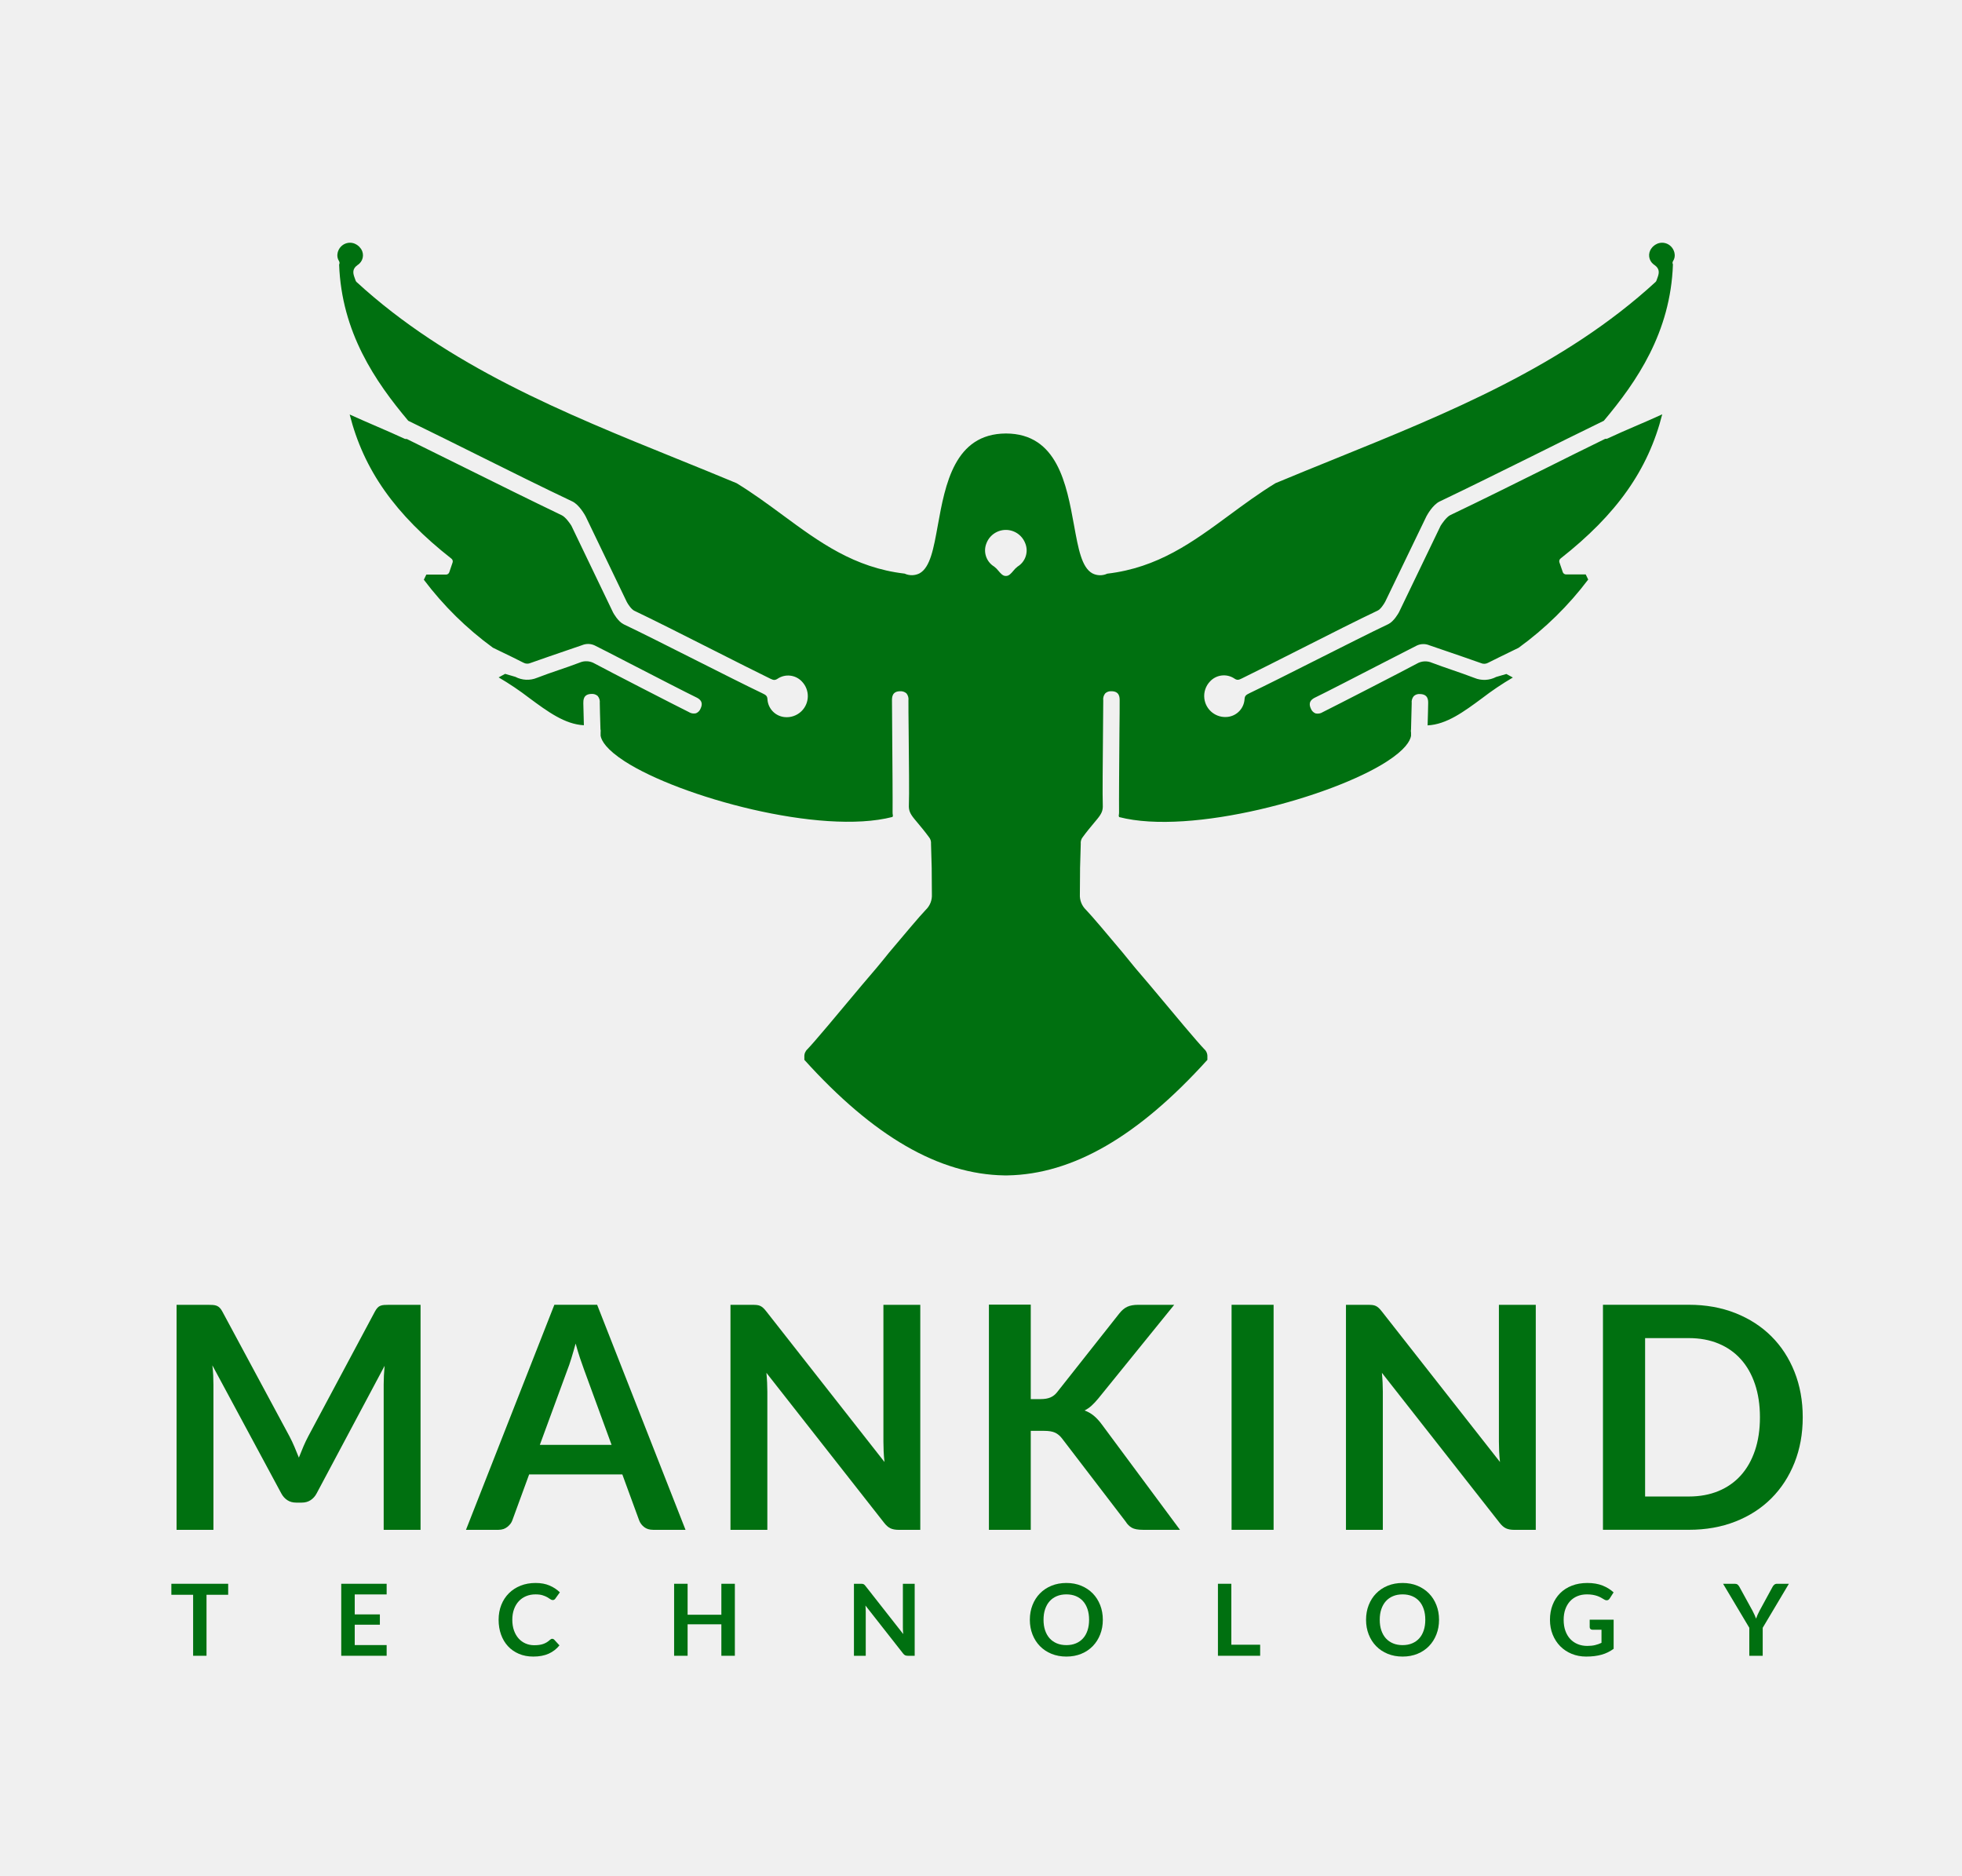
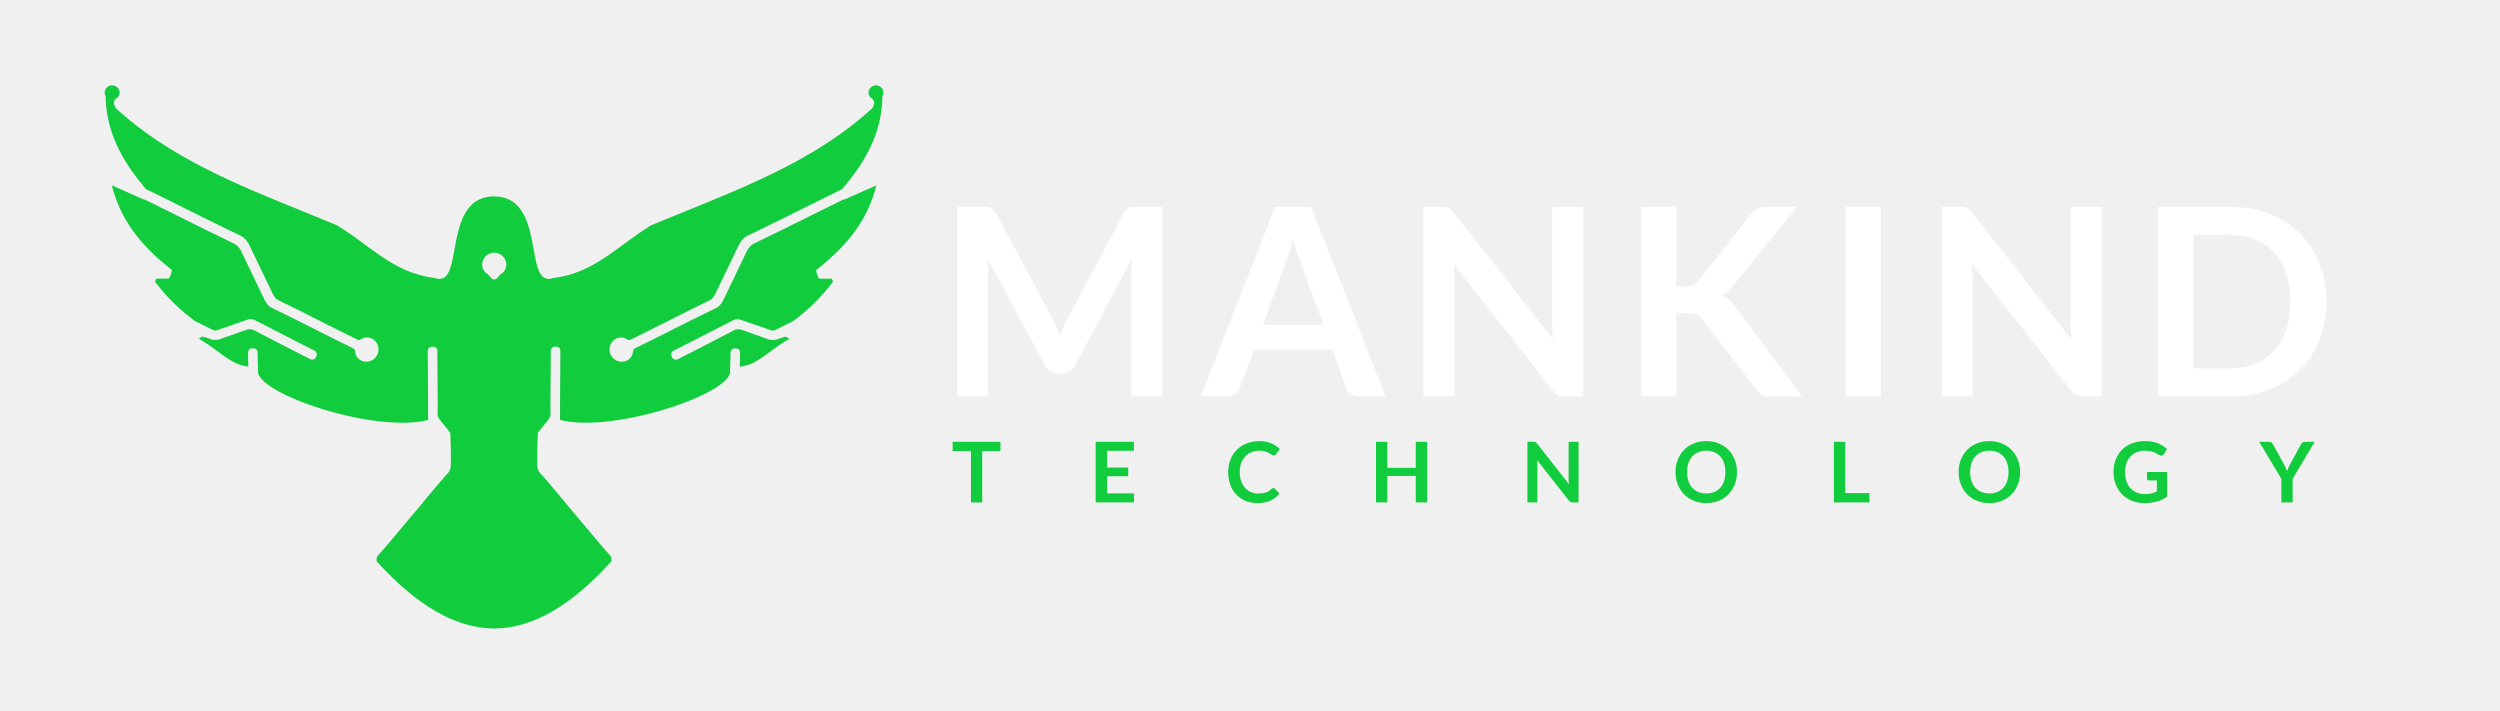
- <svg xmlns="http://www.w3.org/2000/svg" id="Capa_1" version="1.1" viewBox="0 0 788.16 753.23">
+ <svg xmlns="http://www.w3.org/2000/svg" id="Capa_1" version="1.1" viewBox="0 0 1192.66 338.82">
  <defs>
    <style>
      .st0 {
-         fill: #007010;
+         isolation: isolate;
      }

      .st1 {
-         isolation: isolate;
+         fill: #fff;
+       }
+ 
+       .st2 {
+         fill: #11cc3d;
      }
    </style>
  </defs>
-   <path class="st0" d="M667.74,166.41c-3.67,1.69-7.38,3.29-11,4.84s-7.38,3.19-11,4.89c-.28.13-.59.16-.89.1-7.91,3.87-16,7.87-24,11.88-12.65,6.29-25.74,12.8-38.23,18.76-1.52.73-3.34,3.35-3.91,4.3l-16.71,34.7c-.23.43-2.06,3.73-4.33,4.81-6.95,3.3-18.09,8.92-28.86,14.35-10.45,5.27-20.32,10.24-26.86,13.37-1.47.7-1.91,1.11-2,2.42-.24,3.67-3.06,6.66-6.72,7.1-4.64.57-8.86-2.73-9.43-7.37-.31-2.56.55-5.11,2.36-6.95,2.54-2.67,6.64-3.13,9.71-1.08h0c1.06.71,1.66.63,2.91,0,5.67-2.77,14.19-7.07,23.21-11.63,11.81-6,24-12.14,31.48-15.68,1.1-.52,2.42-2.48,3-3.58l16.53-34.24c.27-.52,2.55-4.69,5.36-6,12-5.72,24.59-12,36.76-18,9.61-4.79,19.56-9.74,29.16-14.4,13.23-15.73,26.82-35.48,27.76-62.82-.24-.42-.22-.95.07-1.35.61-.95.81-2.12.55-3.22-.28-1.35-1.08-2.54-2.23-3.3-1.1-.72-2.45-.98-3.74-.72-1.32.28-2.49,1.05-3.27,2.15-1.55,2.01-1.17,4.89.84,6.44.12.09.24.17.36.25,2.08,1.45,1.9,3.09,1.38,4.64-.12.36-.25.72-.38,1.07l-.21.57c-.07.22-.2.41-.37.56-36.78,33.76-83.52,52.69-128.72,71-7.87,3.19-16,6.48-23.95,9.8-6.54,4-12.59,8.45-18.44,12.76-14.79,10.9-28.76,21.19-49.14,23.58-1.91.89-4.13.84-6-.14-4.27-2.39-5.62-9.86-7.34-19.32-3-16.38-6.66-36.78-27.31-36.84h-.06c-20.68.1-24.37,20.47-27.34,36.84-1.71,9.46-3.06,16.93-7.33,19.32-1.88.96-4.09,1-6,.12-20.3-2.37-34.27-12.66-49.06-23.56-5.85-4.31-11.9-8.76-18.45-12.76-7.94-3.32-16.07-6.61-23.94-9.8-45.21-18.3-91.94-37.23-128.72-71-.17-.15-.3-.34-.37-.56l-.21-.57c-.13-.36-.26-.71-.38-1.07-.52-1.55-.7-3.19,1.38-4.64,2.15-1.35,2.8-4.18,1.45-6.33-.08-.13-.16-.25-.25-.36-.78-1.1-1.95-1.87-3.27-2.15-1.29-.26-2.64,0-3.74.72-1.15.76-1.95,1.94-2.23,3.29-.26,1.11-.06,2.28.55,3.24.28.43.3.97.06,1.42,1,27.26,14.53,47,27.77,62.74,9.6,4.66,19.54,9.61,29.16,14.4,12.17,6.05,24.76,12.32,36.75,18,2.82,1.35,5.09,5.52,5.35,6l16.52,34.34c.56,1.07,1.88,3,3,3.55,7.46,3.54,19.67,9.71,31.48,15.68,9,4.56,17.54,8.86,23.21,11.63,1.25.61,1.85.69,2.91,0,3.07-2.05,7.17-1.59,9.71,1.08,3.27,3.34,3.22,8.69-.12,11.96-1.84,1.8-4.4,2.67-6.95,2.36-3.66-.44-6.48-3.43-6.72-7.1-.07-1.31-.51-1.72-2-2.42-6.54-3.13-16.41-8.1-26.86-13.37-10.77-5.43-21.91-11.05-28.86-14.35-2.27-1.08-4.1-4.38-4.3-4.76l-16.75-34.86c-.51-.84-2.33-3.46-3.86-4.19-12.48-6-25.56-12.46-38.21-18.75-8.08-4-16.13-8-24.05-11.89-.3.06-.61.03-.89-.1-3.67-1.7-7.42-3.32-11.05-4.89s-7.3-3.15-11-4.84c5.65,22.3,18.28,40.17,40.89,57.91.46.37.64.98.45,1.54l-1.33,3.91c-.19.56-.72.94-1.31.94h-7.91l-1,2.06c7.85,10.42,17.2,19.62,27.74,27.3l3,1.46c3.21,1.55,6.24,3,9.29,4.57.89.49,1.97.52,2.89.09,4.92-1.75,9.93-3.46,14.78-5.12l5.84-2c1.65-.7,3.52-.66,5.13.11,2.19,1.1,7.91,4,14.44,7.4,10.1,5.21,22.67,11.68,26.14,13.35,1.09.52,3.35,1.61,1.92,4.6-.33.85-.99,1.53-1.84,1.88-1.01.24-2.07.05-2.94-.52-4.58-2.25-32.93-16.83-37.78-19.46-1.86-1.09-4.13-1.22-6.1-.34-2.69,1-5.44,2-8.1,2.88-2.94,1-6,2.05-8.92,3.19-2.83,1.18-6.03,1.03-8.74-.39-1.49-.41-2.84-.8-4.1-1.19l-2.6,1.42c4.29,2.51,8.42,5.29,12.36,8.32,7.32,5.41,14.26,10.53,21.88,10.9-.1-4-.18-7.21-.22-8.79,0-1.2-.07-3.71,3.24-3.79.91-.08,1.81.21,2.51.8.67.79.98,1.82.86,2.85,0,1.6.13,5.59.27,10.51.11.39.13.81.06,1.21v1.43c.36,2.07,2.35,5.52,9.67,10.26,22.08,14.28,78.74,29.82,107.6,22.35l.16-.55h0c-.1-.43-.15-.86-.14-1.3.06-4.21-.06-20.3-.15-32-.05-5.89-.08-10.83-.09-12.91,0-1.21,0-3.72,3.3-3.73.91-.05,1.81.25,2.5.84.66.8.95,1.84.81,2.87,0,1.82,0,6.86.09,12.7.12,11.46.26,25.71.09,29.18-.1,2.25.39,3.5,2.29,5.81l1.2,1.44c1.41,1.69,3,3.6,4.46,5.6.71.8,1.05,1.86.94,2.93.14,5.75.23,9,.28,9.75v.7c0,.85,0,3.12.07,9.77.13,2.33-.78,4.61-2.47,6.22-2.26,2.32-9,10.36-14.69,17.11-3.1,3.9-6.69,8.19-10.94,13.1-10.34,12.39-19.14,22.9-21.88,25.74-.86.78-1.32,1.9-1.25,3.05v1.24c27.81,30.78,54.1,46,80.35,46.41h1.23c26.22-.45,52.5-15.63,80.32-46.41v-1.24c.07-1.15-.38-2.28-1.24-3.05-2.74-2.83-11.17-12.9-21.9-25.76-4.24-4.89-7.82-9.18-10.95-13.11-5.63-6.72-12.4-14.76-14.66-17.08-1.7-1.62-2.6-3.9-2.47-6.24.06-6.6.07-8.89.07-9.74v-.71c.05-.71.14-4,.28-9.75-.12-1.06.21-2.12.91-2.93,1.46-2,3.05-3.91,4.46-5.6l1.2-1.44c1.9-2.31,2.39-3.56,2.28-5.81-.16-3.47,0-17.72.09-29.18.06-5.84.11-10.88.1-12.7-.14-1.03.15-2.07.81-2.87.67-.61,1.57-.91,2.47-.84h0c3.31,0,3.31,2.52,3.31,3.73,0,2.07,0,7-.09,12.81-.09,11.78-.21,27.92-.15,32.15,0,.44-.04.87-.14,1.3h0c.06.17.11.37.17.55,28.85,7.47,85.52-8.07,107.6-22.35,7.32-4.74,9.3-8.19,9.66-10.26v-1.31c-.1-.44-.1-.89,0-1.33.14-4.92.25-8.91.27-10.51-.13-1.03.18-2.06.86-2.85.69-.61,1.6-.9,2.51-.8,3.31.08,3.26,2.59,3.24,3.79,0,1.58-.12,4.78-.22,8.79,7.62-.36,14.56-5.49,21.88-10.9,3.94-3.03,8.07-5.81,12.36-8.32l-2.6-1.42c-1.26.39-2.61.78-4.1,1.19-2.71,1.42-5.91,1.57-8.74.39-2.94-1.14-6-2.18-8.92-3.19-2.66-.92-5.41-1.86-8.1-2.88-1.97-.88-4.24-.75-6.1.34-4.84,2.63-33.2,17.2-37.78,19.46-.87.57-1.93.76-2.94.52-.85-.35-1.51-1.03-1.84-1.88-1.43-3,.83-4.08,1.91-4.6,3.48-1.67,16.05-8.14,26.15-13.35,6.53-3.36,12.25-6.3,14.44-7.4,1.61-.77,3.48-.81,5.12-.11l5.85,2c4.85,1.66,9.86,3.37,14.78,5.12.92.43,2,.4,2.89-.09,3.05-1.55,6.08-3,9.28-4.57l3-1.46c10.63-7.7,20.06-16.94,27.97-27.42l-1-2.06h-7.91c-.59,0-1.12-.38-1.31-.94l-1.34-3.91c-.19-.56,0-1.18.46-1.54,22.57-17.74,35.19-35.61,40.84-57.91ZM408.79,227.55c-.65.49-1.22,1.07-1.72,1.71-.9,1.06-1.75,2.07-2.92,2.07h-.15c-1.17,0-2-1-2.92-2.07-.5-.65-1.08-1.22-1.73-1.71-3.14-1.92-4.46-5.82-3.12-9.25,1.59-4.32,6.38-6.54,10.7-4.96,2.3.84,4.11,2.66,4.96,4.96,1.35,3.43.04,7.33-3.1,9.25Z" />
-   <g class="st1">
-     <path class="st0" d="M118.28,581.1c.6,1.44,1.2,2.89,1.78,4.34.58-1.5,1.19-2.98,1.81-4.44.62-1.46,1.29-2.85,2-4.19l26.75-50.06c.33-.62.68-1.12,1.03-1.5.35-.38.75-.65,1.19-.81.44-.17.93-.27,1.47-.31.54-.04,1.19-.06,1.94-.06h12.69v90.38h-14.81v-58.38c0-1.08.03-2.27.09-3.56.06-1.29.16-2.6.28-3.94l-27.31,51.25c-.62,1.17-1.44,2.07-2.44,2.72-1,.65-2.17.97-3.5.97h-2.31c-1.33,0-2.5-.32-3.5-.97-1-.65-1.81-1.55-2.44-2.72l-27.69-51.44c.17,1.38.28,2.72.34,4.03s.09,2.53.09,3.66v58.38h-14.81v-90.38h12.69c.75,0,1.4.02,1.94.06.54.04,1.03.15,1.47.31.44.17.84.44,1.22.81s.73.88,1.06,1.5l27,50.19c.71,1.33,1.36,2.72,1.97,4.16Z" />
-     <path class="st0" d="M275.37,614.44h-13c-1.46,0-2.66-.36-3.59-1.09-.94-.73-1.62-1.63-2.03-2.72l-6.75-18.44h-37.44l-6.75,18.44c-.33.96-.99,1.83-1.97,2.62-.98.79-2.18,1.19-3.59,1.19h-13.06l35.5-90.38h17.19l35.5,90.38ZM216.87,580.32h28.81l-11-30.06c-.5-1.33-1.05-2.91-1.66-4.72-.6-1.81-1.2-3.78-1.78-5.91-.58,2.12-1.16,4.1-1.72,5.94-.56,1.83-1.12,3.44-1.66,4.81l-11,29.94Z" />
-     <path class="st0" d="M304.12,524.16c.5.06.95.19,1.34.38.4.19.78.46,1.16.81.38.35.79.82,1.25,1.41l47.44,60.44c-.17-1.46-.28-2.88-.34-4.28-.06-1.4-.09-2.7-.09-3.91v-54.94h14.81v90.38h-8.69c-1.33,0-2.44-.21-3.31-.62-.88-.42-1.73-1.17-2.56-2.25l-47.25-60.19c.12,1.33.22,2.66.28,3.97s.09,2.51.09,3.59v55.5h-14.81v-90.38h8.81c.75,0,1.38.03,1.88.09Z" />
-     <path class="st0" d="M414.06,561.94h3.94c1.58,0,2.9-.22,3.94-.66,1.04-.44,1.94-1.13,2.69-2.09l24.94-31.56c1.04-1.33,2.13-2.26,3.28-2.78,1.15-.52,2.59-.78,4.34-.78h14.5l-30.44,37.56c-.96,1.17-1.88,2.15-2.75,2.94-.88.79-1.81,1.44-2.81,1.94,1.38.5,2.61,1.21,3.72,2.12,1.1.92,2.18,2.08,3.22,3.5l31.38,42.31h-14.88c-2,0-3.49-.28-4.47-.84-.98-.56-1.8-1.38-2.47-2.47l-25.56-33.38c-.83-1.08-1.77-1.86-2.81-2.34-1.04-.48-2.52-.72-4.44-.72h-5.31v39.75h-16.81v-90.44h16.81v37.94Z" />
-     <path class="st0" d="M511.62,614.44h-16.88v-90.38h16.88v90.38Z" />
-     <path class="st0" d="M551.37,524.16c.5.06.95.19,1.34.38.4.19.78.46,1.16.81.38.35.79.82,1.25,1.41l47.44,60.44c-.17-1.46-.28-2.88-.34-4.28-.06-1.4-.09-2.7-.09-3.91v-54.94h14.81v90.38h-8.69c-1.33,0-2.44-.21-3.31-.62-.88-.42-1.73-1.17-2.56-2.25l-47.25-60.19c.12,1.33.22,2.66.28,3.97s.09,2.51.09,3.59v55.5h-14.81v-90.38h8.81c.75,0,1.38.03,1.88.09Z" />
-     <path class="st0" d="M724.18,569.25c0,6.62-1.1,12.71-3.31,18.25-2.21,5.54-5.31,10.31-9.31,14.31s-8.81,7.1-14.44,9.31c-5.62,2.21-11.85,3.31-18.69,3.31h-34.5v-90.38h34.5c6.83,0,13.06,1.12,18.69,3.34,5.62,2.23,10.44,5.33,14.44,9.31,4,3.98,7.1,8.74,9.31,14.28,2.21,5.54,3.31,11.62,3.31,18.25ZM706.99,569.25c0-4.96-.67-9.41-2-13.34-1.33-3.94-3.23-7.27-5.69-10-2.46-2.73-5.45-4.82-8.97-6.28-3.52-1.46-7.49-2.19-11.91-2.19h-17.56v63.62h17.56c4.42,0,8.38-.73,11.91-2.19,3.52-1.46,6.51-3.55,8.97-6.28,2.46-2.73,4.35-6.06,5.69-10,1.33-3.94,2-8.38,2-13.34Z" />
+   <path class="st2" d="M418.09,88.43c-2.54,1.17-5.1,2.28-7.59,3.35s-5.11,2.21-7.64,3.38c-.19.09-.4.11-.61.07-5.48,2.68-11.05,5.45-16.63,8.22-8.76,4.35-17.81,8.85-26.45,13-1.11.79-2.03,1.81-2.7,3l-11.53,24c-.16.3-1.43,2.58-3,3.33-4.8,2.28-12.51,6.17-20,9.92-7.23,3.65-14.06,7.09-18.58,9.26-1,.48-1.32.76-1.37,1.67-.17,2.54-2.12,4.6-4.65,4.91-3.21.39-6.12-1.89-6.52-5.1-.22-1.77.38-3.53,1.63-4.8,1.76-1.85,4.59-2.17,6.72-.76h0c.59.46,1.41.46,2,0,3.93-1.91,9.82-4.89,16.06-8,8.17-4.13,16.62-8.4,21.77-10.85.89-.64,1.6-1.49,2.08-2.48l11.4-23.69c.19-.36,1.77-3.25,3.71-4.18,8.3-4,17-8.29,25.42-12.48,6.66-3.31,13.53-6.74,20.18-10,9.21-10.91,18.6-24.58,19.21-43.48-.18-.29-.18-.65,0-.94.42-.66.56-1.47.38-2.23-.19-.94-.75-1.75-1.55-2.28-.76-.5-1.69-.68-2.58-.5-.92.19-1.73.72-2.27,1.49-1.07,1.39-.81,3.38.58,4.45.08.06.16.12.25.17,1.13.64,1.57,2.04,1,3.21-.08.26-.17.5-.27.75l-.14.39c-.05.15-.14.28-.25.39-25.44,23.35-57.77,36.44-89,49.1-5.44,2.21-11.07,4.49-16.57,6.78-4.53,2.77-8.71,5.85-12.76,8.83-10.23,7.54-19.89,14.65-34,16.31-1.32.61-2.84.57-4.13-.09-2.95-1.66-3.88-6.83-5.07-13.37-2-11.33-4.61-25.44-18.89-25.49h-.05c-14.3.08-16.85,14.17-18.9,25.49-1.19,6.54-2.12,11.71-5.08,13.37-1.31.67-2.85.7-4.18.08-14-1.65-23.71-8.76-33.94-16.3-4-3-8.23-6.06-12.76-8.83-5.49-2.29-11.12-4.57-16.56-6.78-31.26-12.66-63.58-25.72-89.02-49.1-.11-.11-.2-.24-.25-.39l-.15-.39c-.09-.25-.18-.49-.26-.75-.57-1.17-.13-2.57,1-3.21,1.48-.91,1.94-2.85,1.03-4.33-.06-.1-.13-.19-.2-.29-.54-.77-1.34-1.3-2.26-1.49-.9-.18-1.83,0-2.59.5-.8.52-1.36,1.34-1.56,2.28-.18.76-.04,1.57.38,2.23.18.31.18.69,0,1,.66,18.85,10.06,32.52,19.21,43.4,6.64,3.22,13.52,6.65,20.17,10,8.42,4.19,17.13,8.52,25.43,12.48,1.94.93,3.52,3.82,3.69,4.14l11.43,23.76c.47.97,1.18,1.82,2.06,2.45,5.16,2.45,13.61,6.72,21.78,10.85,6.24,3.15,12.13,6.13,16.05,8,.87.42,1.28.48,2,0,2.12-1.41,4.95-1.09,6.71.76,2.26,2.31,2.22,6.01-.09,8.27-1.27,1.24-3.04,1.84-4.8,1.63-2.53-.31-4.48-2.37-4.65-4.91-.05-.91-.35-1.19-1.37-1.67-4.52-2.17-11.35-5.61-18.58-9.26-7.45-3.75-15.15-7.64-20-9.92-1.57-.75-2.83-3-3-3.29l-11.59-24.11c-.67-1.15-1.58-2.15-2.67-2.91-8.63-4.12-17.68-8.61-26.43-13-5.59-2.78-11.16-5.55-16.64-8.23-.21.04-.42.02-.61-.07-2.48-1.15-5.04-2.28-7.55-3.37s-5-2.18-7.59-3.35c3.91,15.42,12.64,27.79,28.28,40.06.31.26.44.67.32,1.06l-.94,2.71c-.14.38-.5.64-.9.65h-5.46l-.72,1.42c5.44,7.23,11.92,13.61,19.23,18.94l2.08,1c2.21,1.07,4.31,2.08,6.42,3.16.62.33,1.36.35,2,.06,3.4-1.21,6.87-2.4,10.22-3.54l4-1.38c1.14-.48,2.43-.45,3.55.08,1.51.76,5.47,2.79,10,5.12,7,3.6,15.68,8.08,18.08,9.23.76.36,2.32,1.12,1.33,3.18-.22.59-.68,1.06-1.27,1.3-.69.16-1.41.03-2-.36-3.17-1.56-22.78-11.64-26.13-13.46-1.29-.75-2.86-.84-4.22-.23-1.86.7-3.77,1.36-5.61,2-2,.7-4.13,1.42-6.17,2.2-1.94.8-4.14.71-6-.26-1-.29-2-.56-2.83-.82l-1.8,1c2.97,1.73,5.82,3.65,8.54,5.75,5.07,3.74,9.87,7.29,15.14,7.54-.07-2.77-.13-5-.15-6.08,0-.83,0-2.57,2.24-2.62.63-.05,1.25.14,1.73.55.47.55.69,1.28.6,2,0,1.1.09,3.86.19,7.26.05.28.05.56,0,.84v.99c.25,1.43,1.62,3.82,6.69,7.09,15.27,9.88,54.46,20.64,74.42,15.47,0-.12.08-.27.12-.39h0c-.07-.3-.1-.6-.1-.9,0-2.91,0-14-.1-22.17,0-4.08-.06-7.49-.06-8.93,0-.84,0-2.57,2.28-2.58.63-.04,1.25.17,1.73.58.46.56.67,1.28.56,2,0,1.25,0,4.74.07,8.78.07,7.93.17,17.79.06,20.19-.07,1.55.27,2.42,1.58,4l.83,1c1,1.17,2.07,2.49,3.08,3.87.48.55.71,1.27.63,2,.1,4,.16,6.25.2,6.74v7.25c.08,1.61-.54,3.18-1.71,4.3-1.56,1.6-6.25,7.17-10.16,11.84-2.14,2.69-4.62,5.66-7.56,9.06-7.16,8.57-13.24,15.84-15.14,17.8-.59.53-.91,1.31-.86,2.11v.86c19.35,21.25,37.5,31.78,55.65,32.09h.85c18.14-.31,36.32-10.81,55.57-32.1v-.86c.05-.8-.27-1.58-.87-2.11-1.89-2-7.72-8.92-15.14-17.82-2.93-3.38-5.41-6.35-7.57-9.06-3.9-4.65-8.59-10.22-10.14-11.82-1.18-1.12-1.8-2.7-1.72-4.32,0-4.56.05-6.14.05-6.73-.01-.17-.01-.33,0-.5,0-.49.1-2.76.19-6.74-.07-.72.16-1.45.63-2,1-1.38,2.11-2.7,3.09-3.87l.83-1c1.31-1.59,1.65-2.46,1.58-4-.11-2.4,0-12.26.06-20.19,0-4,.07-7.53.07-8.78-.11-.72.1-1.44.56-2,.47-.42,1.08-.63,1.71-.58h0c2.29,0,2.29,1.74,2.29,2.58,0,1.43,0,4.81-.06,8.86-.06,8.15-.15,19.32-.11,22.24,0,.3-.02.61-.09.9h0c0,.12.08.27.11.39,20,5.16,59.16-5.59,74.43-15.47,5.07-3.27,6.44-5.66,6.69-7.09v-.85h0c-.07-.31-.07-.62,0-.93.1-3.4.17-6.16.19-7.26-.1-.72.11-1.45.59-2,.48-.42,1.11-.62,1.74-.55,2.29,0,2.25,1.79,2.24,2.62,0,1.09-.08,3.31-.16,6.08,5.28-.25,10.08-3.8,15.14-7.54,2.73-2.09,5.58-4.01,8.55-5.75l-1.8-1-2.83.82c-1.88.98-4.09,1.08-6.05.26-2-.78-4.13-1.5-6.17-2.2-1.84-.63-3.74-1.29-5.6-2-1.36-.61-2.93-.52-4.22.23-3.35,1.82-23,11.9-26.14,13.46-.59.39-1.31.52-2,.36-.59-.24-1.05-.71-1.27-1.3-1-2.06.57-2.82,1.32-3.18,2.41-1.15,11.1-5.63,18.09-9.23,4.51-2.33,8.47-4.36,10-5.12,1.12-.53,2.41-.56,3.55-.08l4,1.38c3.36,1.14,6.83,2.33,10.23,3.54.64.29,1.38.27,2-.06,2.11-1.08,4.2-2.09,6.42-3.16l2.07-1c7.31-5.33,13.79-11.71,19.23-18.94l-.71-1.42h-5.47c-.41,0-.77-.27-.91-.65l-.92-2.71c-.12-.38,0-.8.31-1.06,15.72-12.31,24.46-24.68,28.36-40.1h0ZM239,130.72c-.45.34-.85.74-1.19,1.19-.62.73-1.21,1.43-2,1.43h-.08c-.81,0-1.4-.7-2-1.43-.34-.45-.74-.85-1.19-1.19-2.18-1.33-3.09-4.03-2.16-6.4,1.1-2.99,4.42-4.52,7.41-3.42,1.59.58,2.84,1.84,3.42,3.42.93,2.39,0,5.1-2.21,6.4h0Z" />
+   <g class="st0">
+     <path class="st1" d="M503.91,155.75c.6,1.44,1.2,2.89,1.78,4.34.58-1.5,1.19-2.98,1.81-4.44s1.29-2.85,2-4.19l26.75-50.06c.33-.62.68-1.12,1.03-1.5.35-.38.75-.65,1.19-.81.44-.17.93-.27,1.47-.31s1.19-.06,1.94-.06h12.69v90.38h-14.81v-58.38c0-1.08.03-2.27.09-3.56.06-1.29.16-2.6.28-3.94l-27.31,51.25c-.62,1.17-1.44,2.07-2.44,2.72s-2.17.97-3.5.97h-2.31c-1.33,0-2.5-.32-3.5-.97s-1.81-1.55-2.44-2.72l-27.69-51.44c.17,1.38.28,2.72.34,4.03s.09,2.53.09,3.66v58.38h-14.81v-90.38h12.69c.75,0,1.4.02,1.94.06s1.03.15,1.47.31c.44.17.84.44,1.22.81s.73.88,1.06,1.5l27,50.19c.71,1.33,1.36,2.72,1.97,4.16h0Z" />
+     <path class="st1" d="M661,189.09h-13c-1.46,0-2.66-.36-3.59-1.09-.94-.73-1.62-1.63-2.03-2.72l-6.75-18.44h-37.44l-6.75,18.44c-.33.96-.99,1.83-1.97,2.62s-2.18,1.19-3.59,1.19h-13.06l35.5-90.38h17.19l35.5,90.38h0ZM602.5,154.96h28.81l-11-30.06c-.5-1.33-1.05-2.91-1.66-4.72-.6-1.81-1.2-3.78-1.78-5.91-.58,2.12-1.16,4.1-1.72,5.94-.56,1.83-1.12,3.44-1.66,4.81l-11,29.94h0Z" />
+     <path class="st1" d="M689.75,98.81c.5.06.95.19,1.34.38.4.19.78.46,1.16.81.38.35.79.82,1.25,1.41l47.44,60.44c-.17-1.46-.28-2.88-.34-4.28s-.09-2.7-.09-3.91v-54.94h14.81v90.38h-8.69c-1.33,0-2.44-.21-3.31-.62-.88-.42-1.73-1.17-2.56-2.25l-47.25-60.19c.12,1.33.22,2.66.28,3.97s.09,2.51.09,3.59v55.5h-14.81v-90.38h8.81c.75,0,1.38.03,1.88.09h-.01Z" />
+     <path class="st1" d="M799.69,136.59h3.94c1.58,0,2.9-.22,3.94-.66s1.94-1.13,2.69-2.09l24.94-31.56c1.04-1.33,2.13-2.26,3.28-2.78s2.59-.78,4.34-.78h14.5l-30.44,37.56c-.96,1.17-1.88,2.15-2.75,2.94-.88.79-1.81,1.44-2.81,1.94,1.38.5,2.61,1.21,3.72,2.12,1.1.92,2.18,2.08,3.22,3.5l31.38,42.31h-14.88c-2,0-3.49-.28-4.47-.84s-1.8-1.38-2.47-2.47l-25.56-33.38c-.83-1.08-1.77-1.86-2.81-2.34s-2.52-.72-4.44-.72h-5.31v39.75h-16.81v-90.44h16.81v37.94h-.01Z" />
+     <path class="st1" d="M897.25,189.09h-16.88v-90.38h16.88v90.38Z" />
+     <path class="st1" d="M937,98.81c.5.06.95.19,1.34.38.4.19.78.46,1.16.81.38.35.79.82,1.25,1.41l47.44,60.44c-.17-1.46-.28-2.88-.34-4.28s-.09-2.7-.09-3.91v-54.94h14.81v90.38h-8.69c-1.33,0-2.44-.21-3.31-.62-.88-.42-1.73-1.17-2.56-2.25l-47.25-60.19c.12,1.33.22,2.66.28,3.97s.09,2.51.09,3.59v55.5h-14.81v-90.38h8.81c.75,0,1.38.03,1.88.09h-.01Z" />
+     <path class="st1" d="M1109.81,143.9c0,6.62-1.1,12.71-3.31,18.25-2.21,5.54-5.31,10.31-9.31,14.31s-8.81,7.1-14.44,9.31c-5.62,2.21-11.85,3.31-18.69,3.31h-34.5v-90.38h34.5c6.83,0,13.06,1.12,18.69,3.34,5.62,2.23,10.44,5.33,14.44,9.31,4,3.98,7.1,8.74,9.31,14.28,2.21,5.54,3.31,11.62,3.31,18.25v.02ZM1092.62,143.9c0-4.96-.67-9.41-2-13.34-1.33-3.94-3.23-7.27-5.69-10s-5.45-4.82-8.97-6.28-7.49-2.19-11.91-2.19h-17.56v63.62h17.56c4.42,0,8.38-.73,11.91-2.19,3.52-1.46,6.51-3.55,8.97-6.28s4.35-6.06,5.69-10c1.33-3.94,2-8.38,2-13.34Z" />
  </g>
-   <g class="st1">
-     <g class="st1">
-       <path class="st0" d="M91.66,636.11v4.42h-8.7v24.5h-5.38v-24.5h-8.74v-4.42h22.82Z" />
-       <path class="st0" d="M155.32,636.11v4.28h-12.82v8.02h10.1v4.14h-10.1v8.18h12.82v4.3h-18.24v-28.92h18.24Z" />
-       <path class="st0" d="M221.86,658.21c.29,0,.55.11.76.34l2.12,2.3c-1.17,1.45-2.62,2.57-4.33,3.34-1.71.77-3.77,1.16-6.17,1.16-2.15,0-4.08-.37-5.79-1.1-1.71-.73-3.18-1.75-4.39-3.06-1.21-1.31-2.14-2.87-2.79-4.68-.65-1.81-.97-3.79-.97-5.94s.36-4.16,1.08-5.97c.72-1.81,1.73-3.36,3.04-4.67s2.87-2.32,4.69-3.05c1.82-.73,3.83-1.09,6.03-1.09s4.02.34,5.63,1.03c1.61.69,2.98,1.6,4.13,2.73l-1.8,2.5c-.11.16-.24.3-.41.42-.17.12-.4.18-.69.18s-.62-.12-.94-.36-.73-.5-1.22-.78c-.49-.28-1.12-.54-1.87-.78-.75-.24-1.71-.36-2.87-.36-1.36,0-2.61.24-3.75.71-1.14.47-2.12,1.15-2.94,2.03-.82.88-1.46,1.95-1.92,3.21s-.69,2.68-.69,4.25.23,3.07.69,4.34,1.08,2.33,1.87,3.2c.79.87,1.71,1.53,2.78,1.99,1.07.46,2.21.69,3.44.69.73,0,1.4-.04,1.99-.12s1.14-.21,1.64-.38c.5-.17.97-.4,1.42-.67s.89-.61,1.33-1.01c.13-.12.27-.22.42-.29.15-.07.31-.11.48-.11Z" />
-       <path class="st0" d="M295.2,665.03h-5.42v-12.64h-13.56v12.64h-5.42v-28.92h5.42v12.44h13.56v-12.44h5.42v28.92Z" />
-       <path class="st0" d="M346.46,636.14c.16.02.3.06.43.12.13.06.25.15.37.26.12.11.25.26.4.45l15.18,19.34c-.05-.47-.09-.92-.11-1.37s-.03-.86-.03-1.25v-17.58h4.74v28.92h-2.78c-.43,0-.78-.07-1.06-.2-.28-.13-.55-.37-.82-.72l-15.12-19.26c.04.43.07.85.09,1.27s.03.8.03,1.15v17.76h-4.74v-28.92h2.82c.24,0,.44,0,.6.03Z" />
-       <path class="st0" d="M443.02,650.57c0,2.12-.35,4.08-1.06,5.89-.71,1.81-1.7,3.37-2.98,4.69s-2.82,2.35-4.62,3.09-3.79,1.11-5.98,1.11-4.18-.37-5.99-1.11-3.35-1.77-4.64-3.09c-1.29-1.32-2.28-2.88-2.99-4.69-.71-1.81-1.06-3.77-1.06-5.89s.35-4.08,1.06-5.89c.71-1.81,1.7-3.37,2.99-4.69,1.29-1.32,2.83-2.35,4.64-3.09s3.8-1.11,5.99-1.11,4.18.37,5.98,1.12c1.8.75,3.34,1.78,4.62,3.09,1.28,1.31,2.27,2.87,2.98,4.68.71,1.81,1.06,3.77,1.06,5.89ZM437.5,650.57c0-1.59-.21-3.01-.63-4.27-.42-1.26-1.02-2.33-1.81-3.21-.79-.88-1.74-1.55-2.87-2.02s-2.4-.7-3.81-.7-2.69.23-3.82.7c-1.13.47-2.1,1.14-2.89,2.02-.79.88-1.4,1.95-1.83,3.21-.43,1.26-.64,2.68-.64,4.27s.21,3.01.64,4.27c.43,1.26,1.04,2.33,1.83,3.2.79.87,1.76,1.54,2.89,2.01,1.13.47,2.41.7,3.82.7s2.68-.23,3.81-.7c1.13-.47,2.08-1.14,2.87-2.01.79-.87,1.39-1.94,1.81-3.2.42-1.26.63-2.68.63-4.27Z" />
-       <path class="st0" d="M494.64,660.59h11.58v4.44h-16.96v-28.92h5.38v24.48Z" />
-       <path class="st0" d="M578.08,650.57c0,2.12-.35,4.08-1.06,5.89-.71,1.81-1.7,3.37-2.98,4.69-1.28,1.32-2.82,2.35-4.62,3.09s-3.79,1.11-5.98,1.11-4.18-.37-5.99-1.11-3.35-1.77-4.64-3.09-2.28-2.88-2.99-4.69c-.71-1.81-1.06-3.77-1.06-5.89s.35-4.08,1.06-5.89c.71-1.81,1.7-3.37,2.99-4.69s2.83-2.35,4.64-3.09,3.8-1.11,5.99-1.11,4.18.37,5.98,1.12c1.8.75,3.34,1.78,4.62,3.09,1.28,1.31,2.27,2.87,2.98,4.68s1.06,3.77,1.06,5.89ZM572.56,650.57c0-1.59-.21-3.01-.63-4.27-.42-1.26-1.02-2.33-1.81-3.21-.79-.88-1.74-1.55-2.87-2.02-1.13-.47-2.4-.7-3.81-.7s-2.69.23-3.82.7c-1.13.47-2.1,1.14-2.89,2.02-.79.88-1.4,1.95-1.83,3.21-.43,1.26-.64,2.68-.64,4.27s.21,3.01.64,4.27c.43,1.26,1.04,2.33,1.83,3.2.79.87,1.76,1.54,2.89,2.01,1.13.47,2.41.7,3.82.7s2.68-.23,3.81-.7c1.13-.47,2.08-1.14,2.87-2.01.79-.87,1.39-1.94,1.81-3.2.42-1.26.63-2.68.63-4.27Z" />
-       <path class="st0" d="M637.6,661.07c1.21,0,2.27-.11,3.17-.33.9-.22,1.76-.52,2.57-.91v-5.26h-3.62c-.35,0-.62-.1-.82-.29s-.3-.43-.3-.71v-3.04h9.62v11.7c-.73.53-1.5,1-2.29,1.39-.79.39-1.64.72-2.54.97-.9.25-1.86.44-2.89.57-1.03.13-2.13.19-3.32.19-2.11,0-4.05-.37-5.82-1.1-1.77-.73-3.31-1.75-4.6-3.06-1.29-1.31-2.3-2.87-3.03-4.68-.73-1.81-1.09-3.79-1.09-5.94s.35-4.17,1.06-5.98c.71-1.81,1.71-3.37,3.01-4.68,1.3-1.31,2.88-2.32,4.73-3.04s3.93-1.08,6.24-1.08,4.4.35,6.13,1.05c1.73.7,3.19,1.61,4.39,2.73l-1.56,2.44c-.31.49-.71.74-1.22.74-.32,0-.65-.11-.98-.32-.43-.25-.86-.51-1.31-.76-.45-.25-.94-.47-1.48-.66-.54-.19-1.15-.34-1.82-.46-.67-.12-1.45-.18-2.33-.18-1.43,0-2.72.24-3.87.72-1.15.48-2.14,1.17-2.95,2.06s-1.44,1.97-1.88,3.22c-.44,1.25-.66,2.65-.66,4.2,0,1.67.23,3.15.7,4.45s1.12,2.4,1.96,3.29,1.84,1.58,3,2.05,2.43.71,3.8.71Z" />
-       <path class="st0" d="M708.1,653.79v11.24h-5.38v-11.24l-10.54-17.68h4.74c.47,0,.84.11,1.11.34.27.23.5.51.69.86l5.3,9.66c.31.57.57,1.12.8,1.63.23.51.43,1.02.62,1.51.17-.51.37-1.02.59-1.53.22-.51.48-1.05.79-1.61l5.26-9.66c.15-.29.37-.57.66-.82.29-.25.67-.38,1.12-.38h4.76l-10.52,17.68Z" />
+   <g class="st0">
+     <g class="st0">
+       <path class="st2" d="M477.29,210.76v4.42h-8.7v24.5h-5.38v-24.5h-8.74v-4.42h22.82Z" />
+       <path class="st2" d="M540.95,210.76v4.28h-12.82v8.02h10.1v4.14h-10.1v8.18h12.82v4.3h-18.24v-28.92h18.24Z" />
+       <path class="st2" d="M607.49,232.86c.29,0,.55.11.76.34l2.12,2.3c-1.17,1.45-2.62,2.57-4.33,3.34s-3.77,1.16-6.17,1.16c-2.15,0-4.08-.37-5.79-1.1-1.71-.73-3.18-1.75-4.39-3.06s-2.14-2.87-2.79-4.68c-.65-1.81-.97-3.79-.97-5.94s.36-4.16,1.08-5.97c.72-1.81,1.73-3.36,3.04-4.67s2.87-2.32,4.69-3.05,3.83-1.09,6.03-1.09,4.02.34,5.63,1.03,2.98,1.6,4.13,2.73l-1.8,2.5c-.11.16-.24.3-.41.42s-.4.18-.69.18-.62-.12-.94-.36-.73-.5-1.22-.78-1.12-.54-1.87-.78-1.71-.36-2.87-.36c-1.36,0-2.61.24-3.75.71s-2.12,1.15-2.94,2.03-1.46,1.95-1.92,3.21-.69,2.68-.69,4.25.23,3.07.69,4.34,1.08,2.33,1.87,3.2,1.71,1.53,2.78,1.99,2.21.69,3.44.69c.73,0,1.4-.04,1.99-.12.59-.08,1.14-.21,1.64-.38s.97-.4,1.42-.67.89-.61,1.33-1.01c.13-.12.27-.22.42-.29.15-.07.31-.11.48-.11h0Z" />
+       <path class="st2" d="M680.83,239.68h-5.42v-12.64h-13.56v12.64h-5.42v-28.92h5.42v12.44h13.56v-12.44h5.42v28.92Z" />
+       <path class="st2" d="M732.09,210.79c.16.02.3.06.43.12s.25.15.37.26.25.26.4.45l15.18,19.34c-.05-.47-.09-.92-.11-1.37-.02-.45-.03-.86-.03-1.25v-17.58h4.74v28.92h-2.78c-.43,0-.78-.07-1.06-.2-.28-.13-.55-.37-.82-.72l-15.12-19.26c.04.43.07.85.09,1.27s.03.8.03,1.15v17.76h-4.74v-28.92h2.82c.24,0,.44,0,.6.03h0Z" />
+       <path class="st2" d="M828.65,225.22c0,2.12-.35,4.08-1.06,5.89s-1.7,3.37-2.98,4.69-2.82,2.35-4.62,3.09-3.79,1.11-5.98,1.11-4.18-.37-5.99-1.11-3.35-1.77-4.64-3.09c-1.29-1.32-2.28-2.88-2.99-4.69-.71-1.81-1.06-3.77-1.06-5.89s.35-4.08,1.06-5.89,1.7-3.37,2.99-4.69,2.83-2.35,4.64-3.09,3.8-1.11,5.99-1.11,4.18.37,5.98,1.12,3.34,1.78,4.62,3.09c1.28,1.31,2.27,2.87,2.98,4.68.71,1.81,1.06,3.77,1.06,5.89h0ZM823.13,225.22c0-1.59-.21-3.01-.63-4.27-.42-1.26-1.02-2.33-1.81-3.21s-1.74-1.55-2.87-2.02-2.4-.7-3.81-.7-2.69.23-3.82.7-2.1,1.14-2.89,2.02c-.79.88-1.4,1.95-1.83,3.21-.43,1.26-.64,2.68-.64,4.27s.21,3.01.64,4.27c.43,1.26,1.04,2.33,1.83,3.2.79.87,1.76,1.54,2.89,2.01s2.41.7,3.82.7,2.68-.23,3.81-.7,2.08-1.14,2.87-2.01,1.39-1.94,1.81-3.2.63-2.68.63-4.27Z" />
+       <path class="st2" d="M880.27,235.24h11.58v4.44h-16.96v-28.92h5.38v24.48Z" />
+       <path class="st2" d="M963.71,225.22c0,2.12-.35,4.08-1.06,5.89s-1.7,3.37-2.98,4.69c-1.28,1.32-2.82,2.35-4.62,3.09s-3.79,1.11-5.98,1.11-4.18-.37-5.99-1.11-3.35-1.77-4.64-3.09-2.28-2.88-2.99-4.69c-.71-1.81-1.06-3.77-1.06-5.89s.35-4.08,1.06-5.89,1.7-3.37,2.99-4.69,2.83-2.35,4.64-3.09,3.8-1.11,5.99-1.11,4.18.37,5.98,1.12,3.34,1.78,4.62,3.09c1.28,1.31,2.27,2.87,2.98,4.68s1.06,3.77,1.06,5.89h0ZM958.19,225.22c0-1.59-.21-3.01-.63-4.27-.42-1.26-1.02-2.33-1.81-3.21s-1.74-1.55-2.87-2.02-2.4-.7-3.81-.7-2.69.23-3.82.7-2.1,1.14-2.89,2.02c-.79.88-1.4,1.95-1.83,3.21-.43,1.26-.64,2.68-.64,4.27s.21,3.01.64,4.27c.43,1.26,1.04,2.33,1.83,3.2.79.87,1.76,1.54,2.89,2.01s2.41.7,3.82.7,2.68-.23,3.81-.7,2.08-1.14,2.87-2.01,1.39-1.94,1.81-3.2.63-2.68.63-4.27Z" />
+       <path class="st2" d="M1023.23,235.72c1.21,0,2.27-.11,3.17-.33s1.76-.52,2.57-.91v-5.26h-3.62c-.35,0-.62-.1-.82-.29s-.3-.43-.3-.71v-3.04h9.62v11.7c-.73.53-1.5,1-2.29,1.39s-1.64.72-2.54.97-1.86.44-2.89.57-2.13.19-3.32.19c-2.11,0-4.05-.37-5.82-1.1-1.77-.73-3.31-1.75-4.6-3.06s-2.3-2.87-3.03-4.68c-.73-1.81-1.09-3.79-1.09-5.94s.35-4.17,1.06-5.98,1.71-3.37,3.01-4.68,2.88-2.32,4.73-3.04,3.93-1.08,6.24-1.08,4.4.35,6.13,1.05,3.19,1.61,4.39,2.73l-1.56,2.44c-.31.49-.71.74-1.22.74-.32,0-.65-.11-.98-.32-.43-.25-.86-.51-1.31-.76-.45-.25-.94-.47-1.48-.66s-1.15-.34-1.82-.46c-.67-.12-1.45-.18-2.33-.18-1.43,0-2.72.24-3.87.72s-2.14,1.17-2.95,2.06-1.44,1.97-1.88,3.22-.66,2.65-.66,4.2c0,1.67.23,3.15.7,4.45s1.12,2.4,1.96,3.29,1.84,1.58,3,2.05,2.43.71,3.8.71h0Z" />
+       <path class="st2" d="M1093.73,228.44v11.24h-5.38v-11.24l-10.54-17.68h4.74c.47,0,.84.11,1.11.34s.5.51.69.86l5.3,9.66c.31.57.57,1.12.8,1.63.23.51.43,1.02.62,1.51.17-.51.37-1.02.59-1.53s.48-1.05.79-1.61l5.26-9.66c.15-.29.37-.57.66-.82s.67-.38,1.12-.38h4.76l-10.52,17.68Z" />
    </g>
  </g>
</svg>
